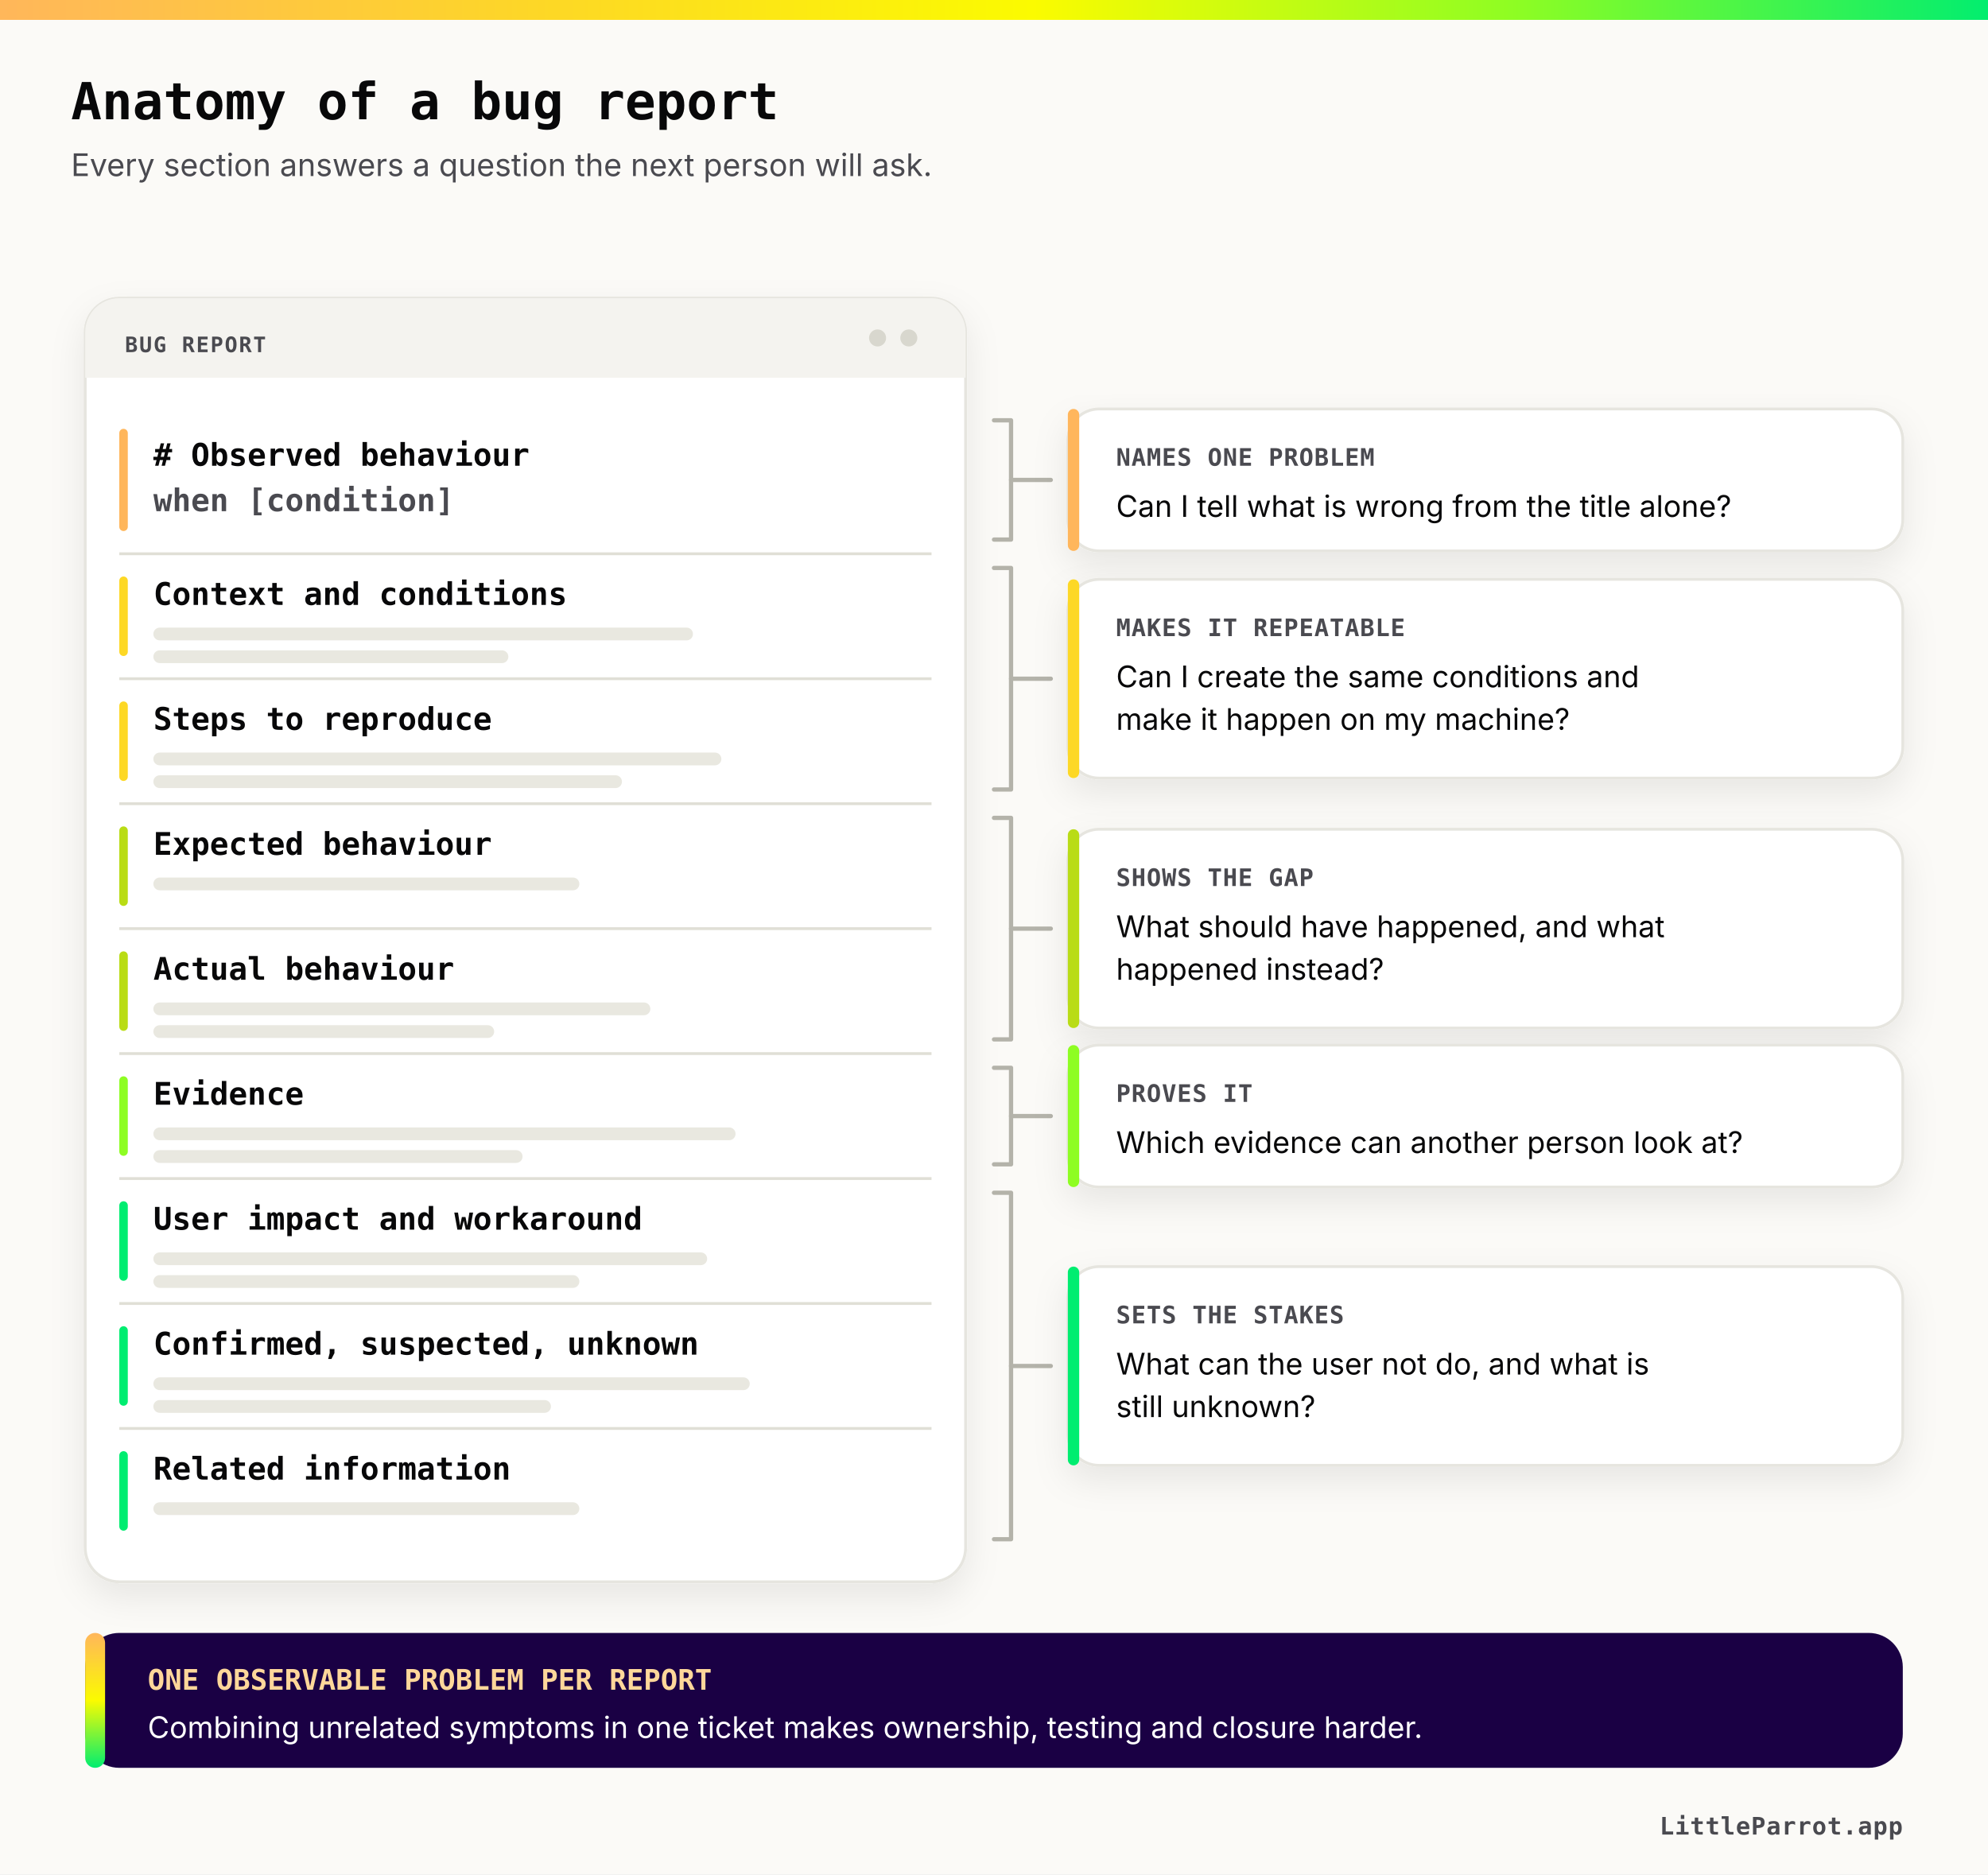
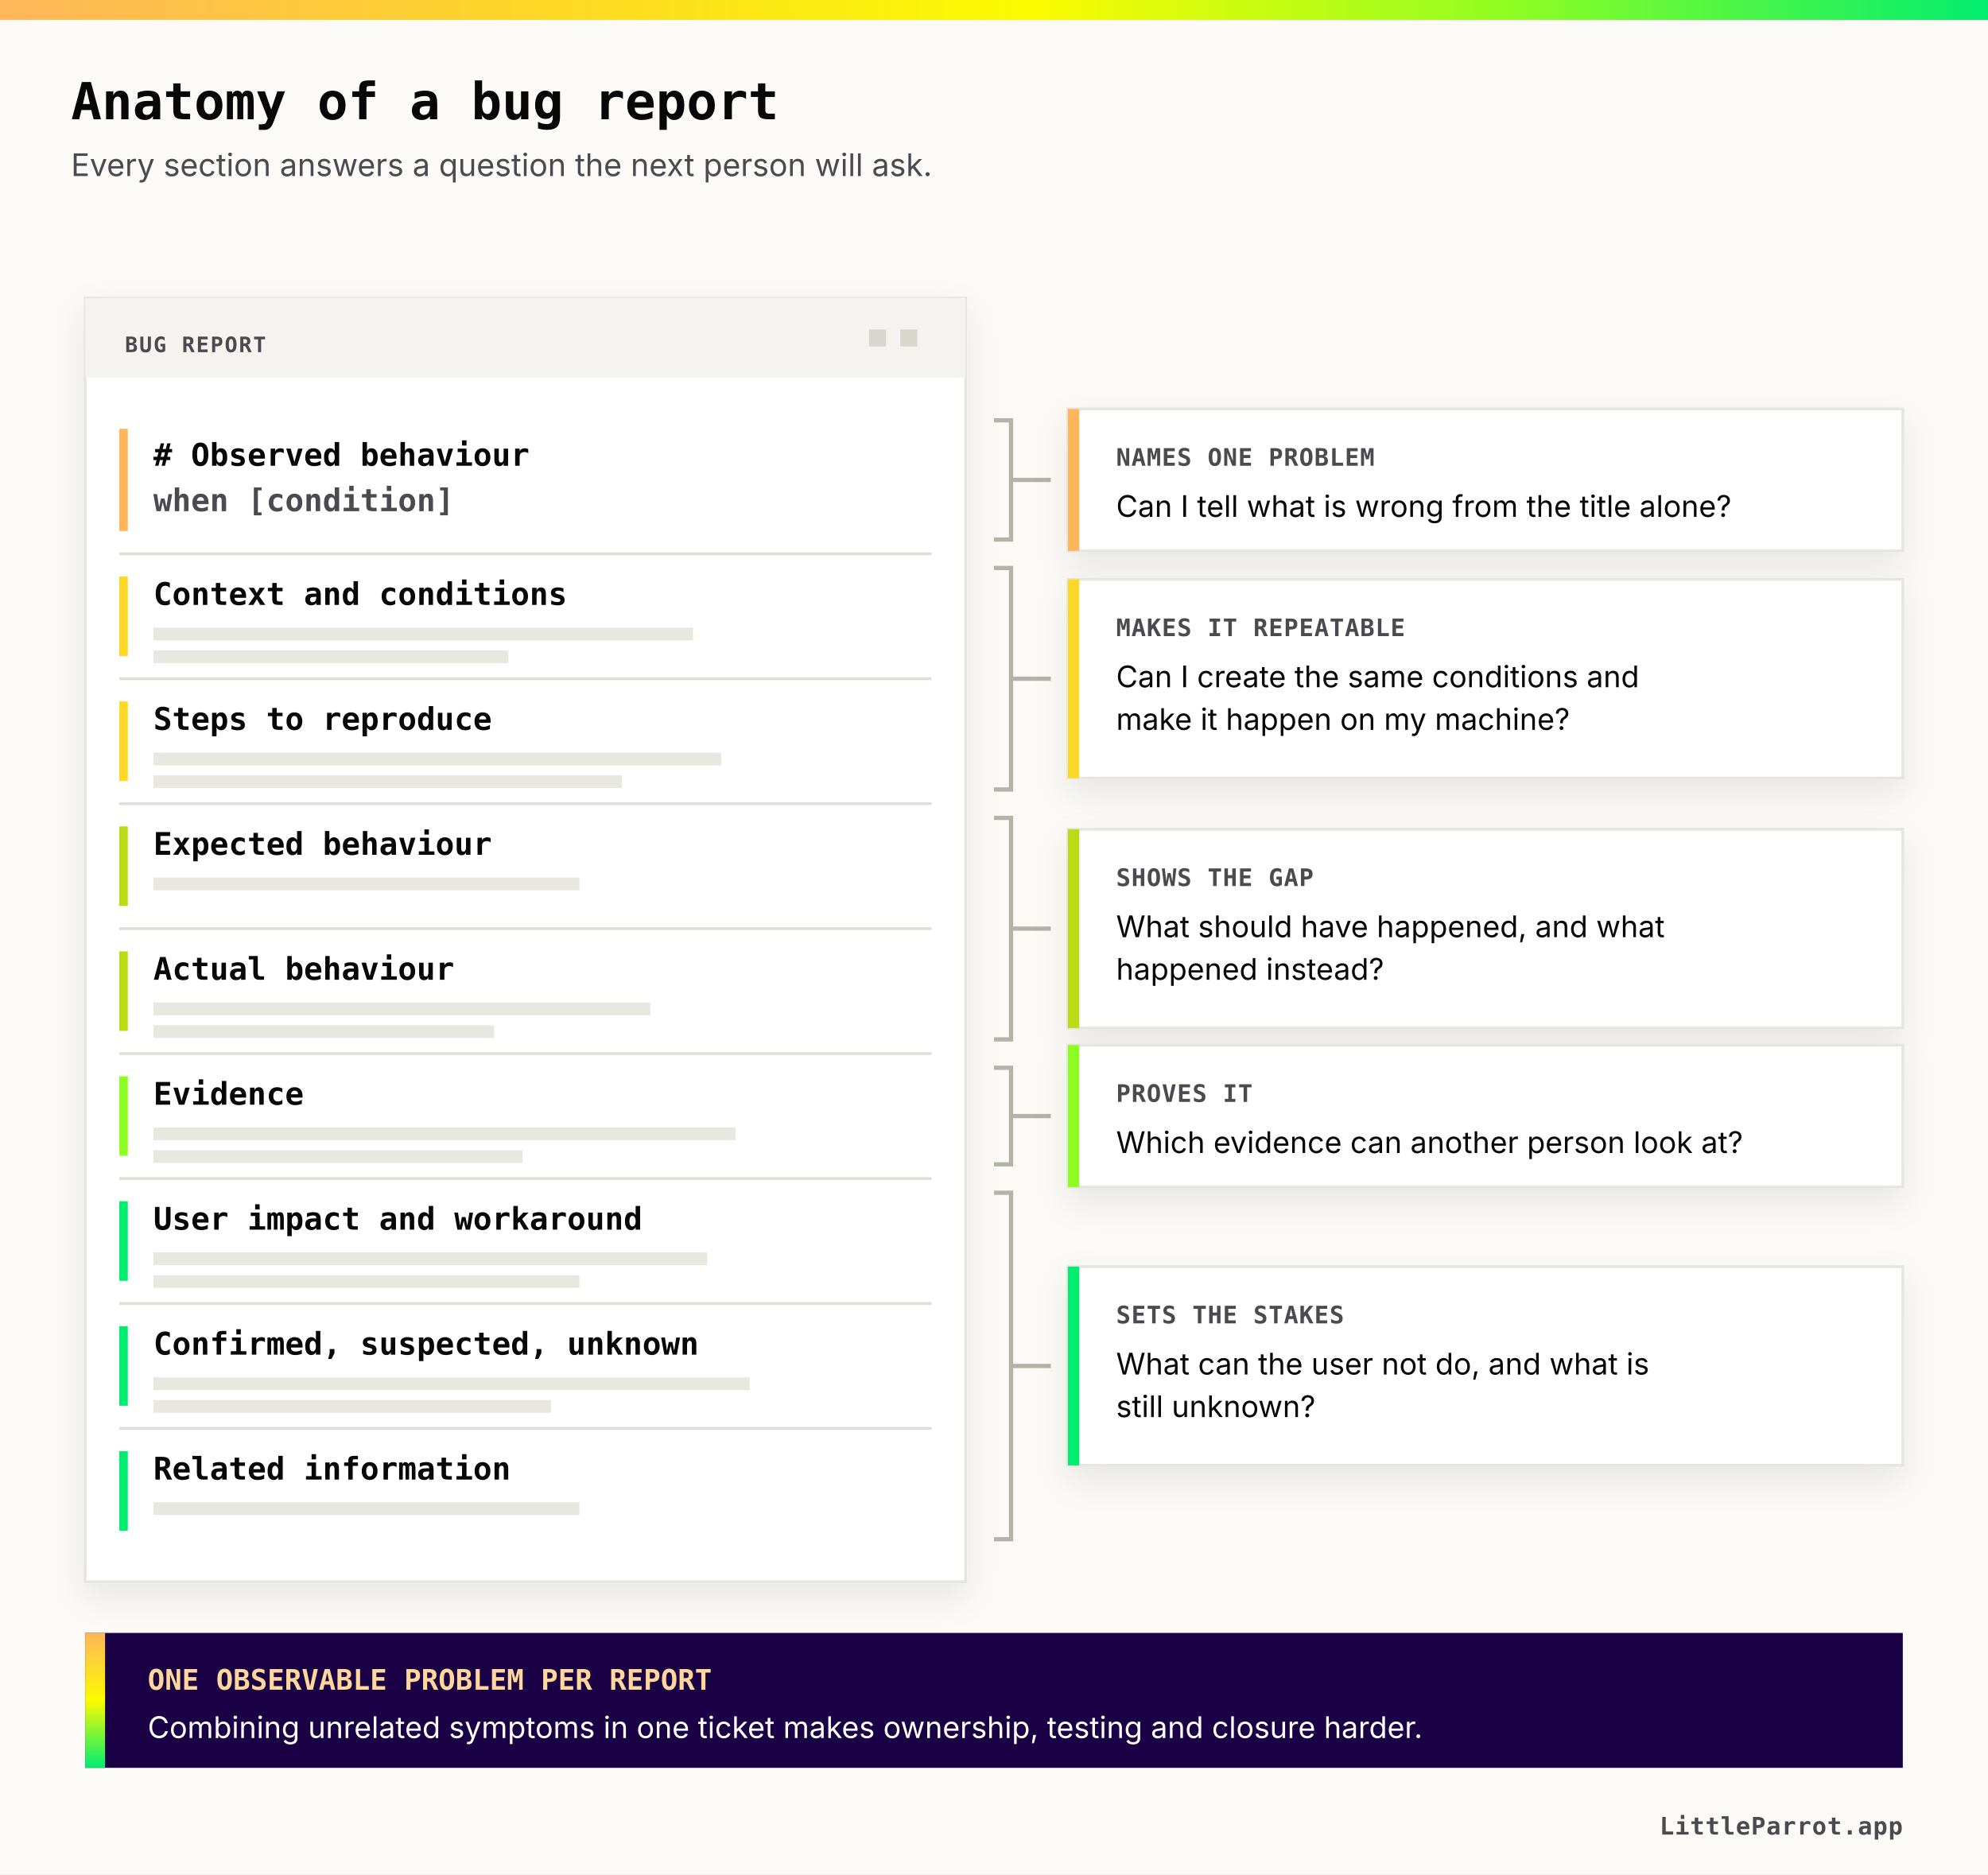
<svg xmlns="http://www.w3.org/2000/svg" width="1400" height="1320" viewBox="0 0 1400 1320" role="img" aria-labelledby="anatomy-title anatomy-description">
  <defs>
    <linearGradient id="brand-gradient" x1="0" y1="0" x2="1" y2="0">
      <stop offset="0%" stop-color="#ffb65b" />
      <stop offset="28%" stop-color="#fdd825" />
      <stop offset="52%" stop-color="#fbfb00" />
      <stop offset="76%" stop-color="#8efd23" />
      <stop offset="100%" stop-color="#00ed70" />
    </linearGradient>
    <linearGradient id="brand-gradient-v" x1="0" y1="0" x2="0" y2="1">
      <stop offset="0%" stop-color="#ffb65b" />
      <stop offset="50%" stop-color="#fbfb00" />
      <stop offset="100%" stop-color="#00ed70" />
    </linearGradient>
    <filter id="card-shadow" x="-20%" y="-20%" width="140%" height="160%">
      <feDropShadow dx="0" dy="10" stdDeviation="12" flood-color="#080809" flood-opacity="0.08" />
    </filter>
    <marker id="arrow" viewBox="0 0 12 12" refX="10" refY="6" markerWidth="9" markerHeight="9" orient="auto-start-reverse">
      <path d="M 1 1 L 11 6 L 1 11 z" fill="#080809" />
    </marker>
    <style>
      .display { font-family: "Space Mono", Menlo, Consolas, monospace; fill: #080809; }
      .copy { font-family: Inter, Arial, sans-serif; fill: #080809; }
      .muted { fill: #4a4a50; }
      .card-title { font-family: "Space Mono", Menlo, Consolas, monospace; font-size: 26px; font-weight: 700; fill: #080809; }
      .sec { font-family: "Space Mono", Menlo, Consolas, monospace; font-size: 22px; font-weight: 700; fill: #080809; }
      .body { font-family: Inter, Arial, sans-serif; font-size: 21px; fill: #080809; }
      .gloss { font-family: Inter, Arial, sans-serif; font-size: 20px; fill: #4a4a50; }
      .small { font-family: Inter, Arial, sans-serif; font-size: 18px; fill: #4a4a50; }
      .label { font-family: "Space Mono", Menlo, Consolas, monospace; font-size: 17px; font-weight: 700; fill: #4a4a50; letter-spacing: 0.5px; }
      .mini { font-family: "Space Mono", Menlo, Consolas, monospace; font-size: 15px; font-weight: 700; fill: #4a4a50; letter-spacing: 1px; }
      .pill { font-family: "Space Mono", Menlo, Consolas, monospace; font-size: 15px; font-weight: 700; letter-spacing: 1.2px; }
      .code { font-family: "Space Mono", Menlo, Consolas, monospace; font-size: 18px; fill: #080809; }
-       .connector { fill: none; stroke: #080809; stroke-width: 4; stroke-linecap: round; stroke-linejoin: round; marker-end: url(#arrow); }
-       .stem { fill: none; stroke: #080809; stroke-width: 4; stroke-linecap: round; stroke-linejoin: round; }
-       .bracket { fill: none; stroke: #b4b3aa; stroke-width: 3; stroke-linecap: round; stroke-linejoin: round; }
+       .connector { fill: none; stroke: #080809; stroke-width: 4; stroke-linecap: butt; stroke-linejoin: miter; marker-end: url(#arrow); }
+       .stem { fill: none; stroke: #080809; stroke-width: 4; stroke-linecap: butt; stroke-linejoin: miter; }
+       .bracket { fill: none; stroke: #b4b3aa; stroke-width: 3; stroke-linecap: butt; stroke-linejoin: miter; }
      .divider { stroke: #e0dfd6; stroke-width: 2; }
      .band { fill: #ffffff; stroke: #e6e5df; stroke-width: 2; }
    </style>
  </defs>
  <rect width="1400" height="1320" fill="#fbfaf7" />
  <rect x="0" y="0" width="1400" height="14" fill="url(#brand-gradient)" />
  <text x="50" y="84" class="display" font-size="36" font-weight="700">Anatomy of a bug report</text>
  <text x="50" y="124" class="copy muted" font-size="22">Every section answers a question the next person will ask.</text>
  <g filter="url(#card-shadow)">
-     <rect x="60" y="210" width="620" height="904" rx="24" fill="#ffffff" stroke="#e6e5df" stroke-width="2" />
-     <path d="M60 234 a24 24 0 0 1 24 -24 h572 a24 24 0 0 1 24 24 v32 h-620 z" fill="#f4f3ef" />
+     <rect x="60" y="210" width="620" height="904" fill="#ffffff" stroke="#e6e5df" stroke-width="2" />
+     <rect x="60" y="210" width="620" height="56" fill="#f4f3ef" />
  </g>
  <text x="88" y="248" class="mini">BUG REPORT</text>
-   <circle cx="640" cy="238" r="6" fill="#d8d7ce" />
-   <circle cx="618" cy="238" r="6" fill="#d8d7ce" />
-   <rect x="84" y="302" width="6" height="72" rx="3" fill="#ffb65b" />
+   <rect x="634" y="232" width="12" height="12" fill="#d8d7ce" />
+   <rect x="612" y="232" width="12" height="12" fill="#d8d7ce" />
+   <rect x="84" y="302" width="6" height="72" fill="#ffb65b" />
  <text x="108" y="328" class="sec" font-size="23"># Observed behaviour</text>
  <text x="108" y="360" class="sec" font-size="23" style="fill:#4a4a50">when [condition]</text>
  <line x1="84" y1="390" x2="656" y2="390" class="divider" />
-   <rect x="84" y="406" width="6" height="56" rx="3" fill="#fdd825" />
+   <rect x="84" y="406" width="6" height="56" fill="#fdd825" />
  <text x="108" y="426" class="sec">Context and conditions</text>
-   <rect x="108" y="442" width="380" height="9" rx="4.5" fill="#e9e8e0" />
-   <rect x="108" y="458" width="250" height="9" rx="4.5" fill="#e9e8e0" />
+   <rect x="108" y="442" width="380" height="9" fill="#e9e8e0" />
+   <rect x="108" y="458" width="250" height="9" fill="#e9e8e0" />
  <line x1="84" y1="478" x2="656" y2="478" class="divider" />
-   <rect x="84" y="494" width="6" height="56" rx="3" fill="#fdd825" />
+   <rect x="84" y="494" width="6" height="56" fill="#fdd825" />
  <text x="108" y="514" class="sec">Steps to reproduce</text>
-   <rect x="108" y="530" width="400" height="9" rx="4.5" fill="#e9e8e0" />
-   <rect x="108" y="546" width="330" height="9" rx="4.5" fill="#e9e8e0" />
+   <rect x="108" y="530" width="400" height="9" fill="#e9e8e0" />
+   <rect x="108" y="546" width="330" height="9" fill="#e9e8e0" />
  <line x1="84" y1="566" x2="656" y2="566" class="divider" />
-   <rect x="84" y="582" width="6" height="56" rx="3" fill="#b9dc14" />
+   <rect x="84" y="582" width="6" height="56" fill="#b9dc14" />
  <text x="108" y="602" class="sec">Expected behaviour</text>
-   <rect x="108" y="618" width="300" height="9" rx="4.5" fill="#e9e8e0" />
+   <rect x="108" y="618" width="300" height="9" fill="#e9e8e0" />
  <line x1="84" y1="654" x2="656" y2="654" class="divider" />
-   <rect x="84" y="670" width="6" height="56" rx="3" fill="#b9dc14" />
+   <rect x="84" y="670" width="6" height="56" fill="#b9dc14" />
  <text x="108" y="690" class="sec">Actual behaviour</text>
-   <rect x="108" y="706" width="350" height="9" rx="4.5" fill="#e9e8e0" />
-   <rect x="108" y="722" width="240" height="9" rx="4.5" fill="#e9e8e0" />
+   <rect x="108" y="706" width="350" height="9" fill="#e9e8e0" />
+   <rect x="108" y="722" width="240" height="9" fill="#e9e8e0" />
  <line x1="84" y1="742" x2="656" y2="742" class="divider" />
-   <rect x="84" y="758" width="6" height="56" rx="3" fill="#8efd23" />
+   <rect x="84" y="758" width="6" height="56" fill="#8efd23" />
  <text x="108" y="778" class="sec">Evidence</text>
-   <rect x="108" y="794" width="410" height="9" rx="4.5" fill="#e9e8e0" />
-   <rect x="108" y="810" width="260" height="9" rx="4.5" fill="#e9e8e0" />
+   <rect x="108" y="794" width="410" height="9" fill="#e9e8e0" />
+   <rect x="108" y="810" width="260" height="9" fill="#e9e8e0" />
  <line x1="84" y1="830" x2="656" y2="830" class="divider" />
-   <rect x="84" y="846" width="6" height="56" rx="3" fill="#00ed70" />
+   <rect x="84" y="846" width="6" height="56" fill="#00ed70" />
  <text x="108" y="866" class="sec">User impact and workaround</text>
-   <rect x="108" y="882" width="390" height="9" rx="4.5" fill="#e9e8e0" />
-   <rect x="108" y="898" width="300" height="9" rx="4.5" fill="#e9e8e0" />
+   <rect x="108" y="882" width="390" height="9" fill="#e9e8e0" />
+   <rect x="108" y="898" width="300" height="9" fill="#e9e8e0" />
  <line x1="84" y1="918" x2="656" y2="918" class="divider" />
-   <rect x="84" y="934" width="6" height="56" rx="3" fill="#00ed70" />
+   <rect x="84" y="934" width="6" height="56" fill="#00ed70" />
  <text x="108" y="954" class="sec">Confirmed, suspected, unknown</text>
-   <rect x="108" y="970" width="420" height="9" rx="4.5" fill="#e9e8e0" />
-   <rect x="108" y="986" width="280" height="9" rx="4.5" fill="#e9e8e0" />
+   <rect x="108" y="970" width="420" height="9" fill="#e9e8e0" />
+   <rect x="108" y="986" width="280" height="9" fill="#e9e8e0" />
  <line x1="84" y1="1006" x2="656" y2="1006" class="divider" />
-   <rect x="84" y="1022" width="6" height="56" rx="3" fill="#00ed70" />
+   <rect x="84" y="1022" width="6" height="56" fill="#00ed70" />
  <text x="108" y="1042" class="sec">Related information</text>
-   <rect x="108" y="1058" width="300" height="9" rx="4.5" fill="#e9e8e0" />
+   <rect x="108" y="1058" width="300" height="9" fill="#e9e8e0" />
  <path d="M700 296 H712 V380 H700" class="bracket" />
  <path d="M712 338 H740" class="bracket" />
  <g filter="url(#card-shadow)">
-     <rect x="752" y="288" width="588" height="100" rx="22" fill="#ffffff" stroke="#e6e5df" stroke-width="2" />
-     <rect x="752" y="288" width="8" height="100" rx="4" fill="#ffb65b" />
+     <rect x="752" y="288" width="588" height="100" fill="#ffffff" stroke="#e6e5df" stroke-width="2" />
+     <rect x="752" y="288" width="8" height="100" fill="#ffb65b" />
  </g>
  <text x="786" y="328" class="label">NAMES ONE PROBLEM</text>
  <text x="786" y="364" class="body">Can I tell what is wrong from the title alone?</text>
  <path d="M700 400 H712 V556 H700" class="bracket" />
  <path d="M712 478 H740" class="bracket" />
  <g filter="url(#card-shadow)">
-     <rect x="752" y="408" width="588" height="140" rx="22" fill="#ffffff" stroke="#e6e5df" stroke-width="2" />
-     <rect x="752" y="408" width="8" height="140" rx="4" fill="#fdd825" />
+     <rect x="752" y="408" width="588" height="140" fill="#ffffff" stroke="#e6e5df" stroke-width="2" />
+     <rect x="752" y="408" width="8" height="140" fill="#fdd825" />
  </g>
  <text x="786" y="448" class="label">MAKES IT REPEATABLE</text>
  <text x="786" y="484" class="body">Can I create the same conditions and</text>
  <text x="786" y="514" class="body">make it happen on my machine?</text>
  <path d="M700 576 H712 V732 H700" class="bracket" />
  <path d="M712 654 H740" class="bracket" />
  <g filter="url(#card-shadow)">
-     <rect x="752" y="584" width="588" height="140" rx="22" fill="#ffffff" stroke="#e6e5df" stroke-width="2" />
-     <rect x="752" y="584" width="8" height="140" rx="4" fill="#b9dc14" />
+     <rect x="752" y="584" width="588" height="140" fill="#ffffff" stroke="#e6e5df" stroke-width="2" />
+     <rect x="752" y="584" width="8" height="140" fill="#b9dc14" />
  </g>
  <text x="786" y="624" class="label">SHOWS THE GAP</text>
  <text x="786" y="660" class="body">What should have happened, and what</text>
  <text x="786" y="690" class="body">happened instead?</text>
  <path d="M700 752 H712 V820 H700" class="bracket" />
  <path d="M712 786 H740" class="bracket" />
  <g filter="url(#card-shadow)">
-     <rect x="752" y="736" width="588" height="100" rx="22" fill="#ffffff" stroke="#e6e5df" stroke-width="2" />
-     <rect x="752" y="736" width="8" height="100" rx="4" fill="#8efd23" />
+     <rect x="752" y="736" width="588" height="100" fill="#ffffff" stroke="#e6e5df" stroke-width="2" />
+     <rect x="752" y="736" width="8" height="100" fill="#8efd23" />
  </g>
  <text x="786" y="776" class="label">PROVES IT</text>
  <text x="786" y="812" class="body">Which evidence can another person look at?</text>
  <path d="M700 840 H712 V1084 H700" class="bracket" />
  <path d="M712 962 H740" class="bracket" />
  <g filter="url(#card-shadow)">
-     <rect x="752" y="892" width="588" height="140" rx="22" fill="#ffffff" stroke="#e6e5df" stroke-width="2" />
-     <rect x="752" y="892" width="8" height="140" rx="4" fill="#00ed70" />
+     <rect x="752" y="892" width="588" height="140" fill="#ffffff" stroke="#e6e5df" stroke-width="2" />
+     <rect x="752" y="892" width="8" height="140" fill="#00ed70" />
  </g>
  <text x="786" y="932" class="label">SETS THE STAKES</text>
  <text x="786" y="968" class="body">What can the user not do, and what is</text>
  <text x="786" y="998" class="body">still unknown?</text>
-   <rect x="60" y="1150" width="1280" height="95" rx="24" fill="#1a0044" />
-   <rect x="60" y="1150" width="14" height="95" rx="7" fill="url(#brand-gradient-v)" />
+   <rect x="60" y="1150" width="1280" height="95" fill="#1a0044" />
+   <rect x="60" y="1150" width="14" height="95" fill="url(#brand-gradient-v)" />
  <text x="104" y="1190" class="display" font-size="20" font-weight="700" style="fill:#ffd79a">ONE OBSERVABLE PROBLEM PER REPORT</text>
  <text x="104" y="1224" class="copy" font-size="21" style="fill:#ffffff">Combining unrelated symptoms in one ticket makes ownership, testing and closure harder.</text>
  <text x="1340" y="1292" text-anchor="end" class="label">LittleParrot.app</text>
</svg>
